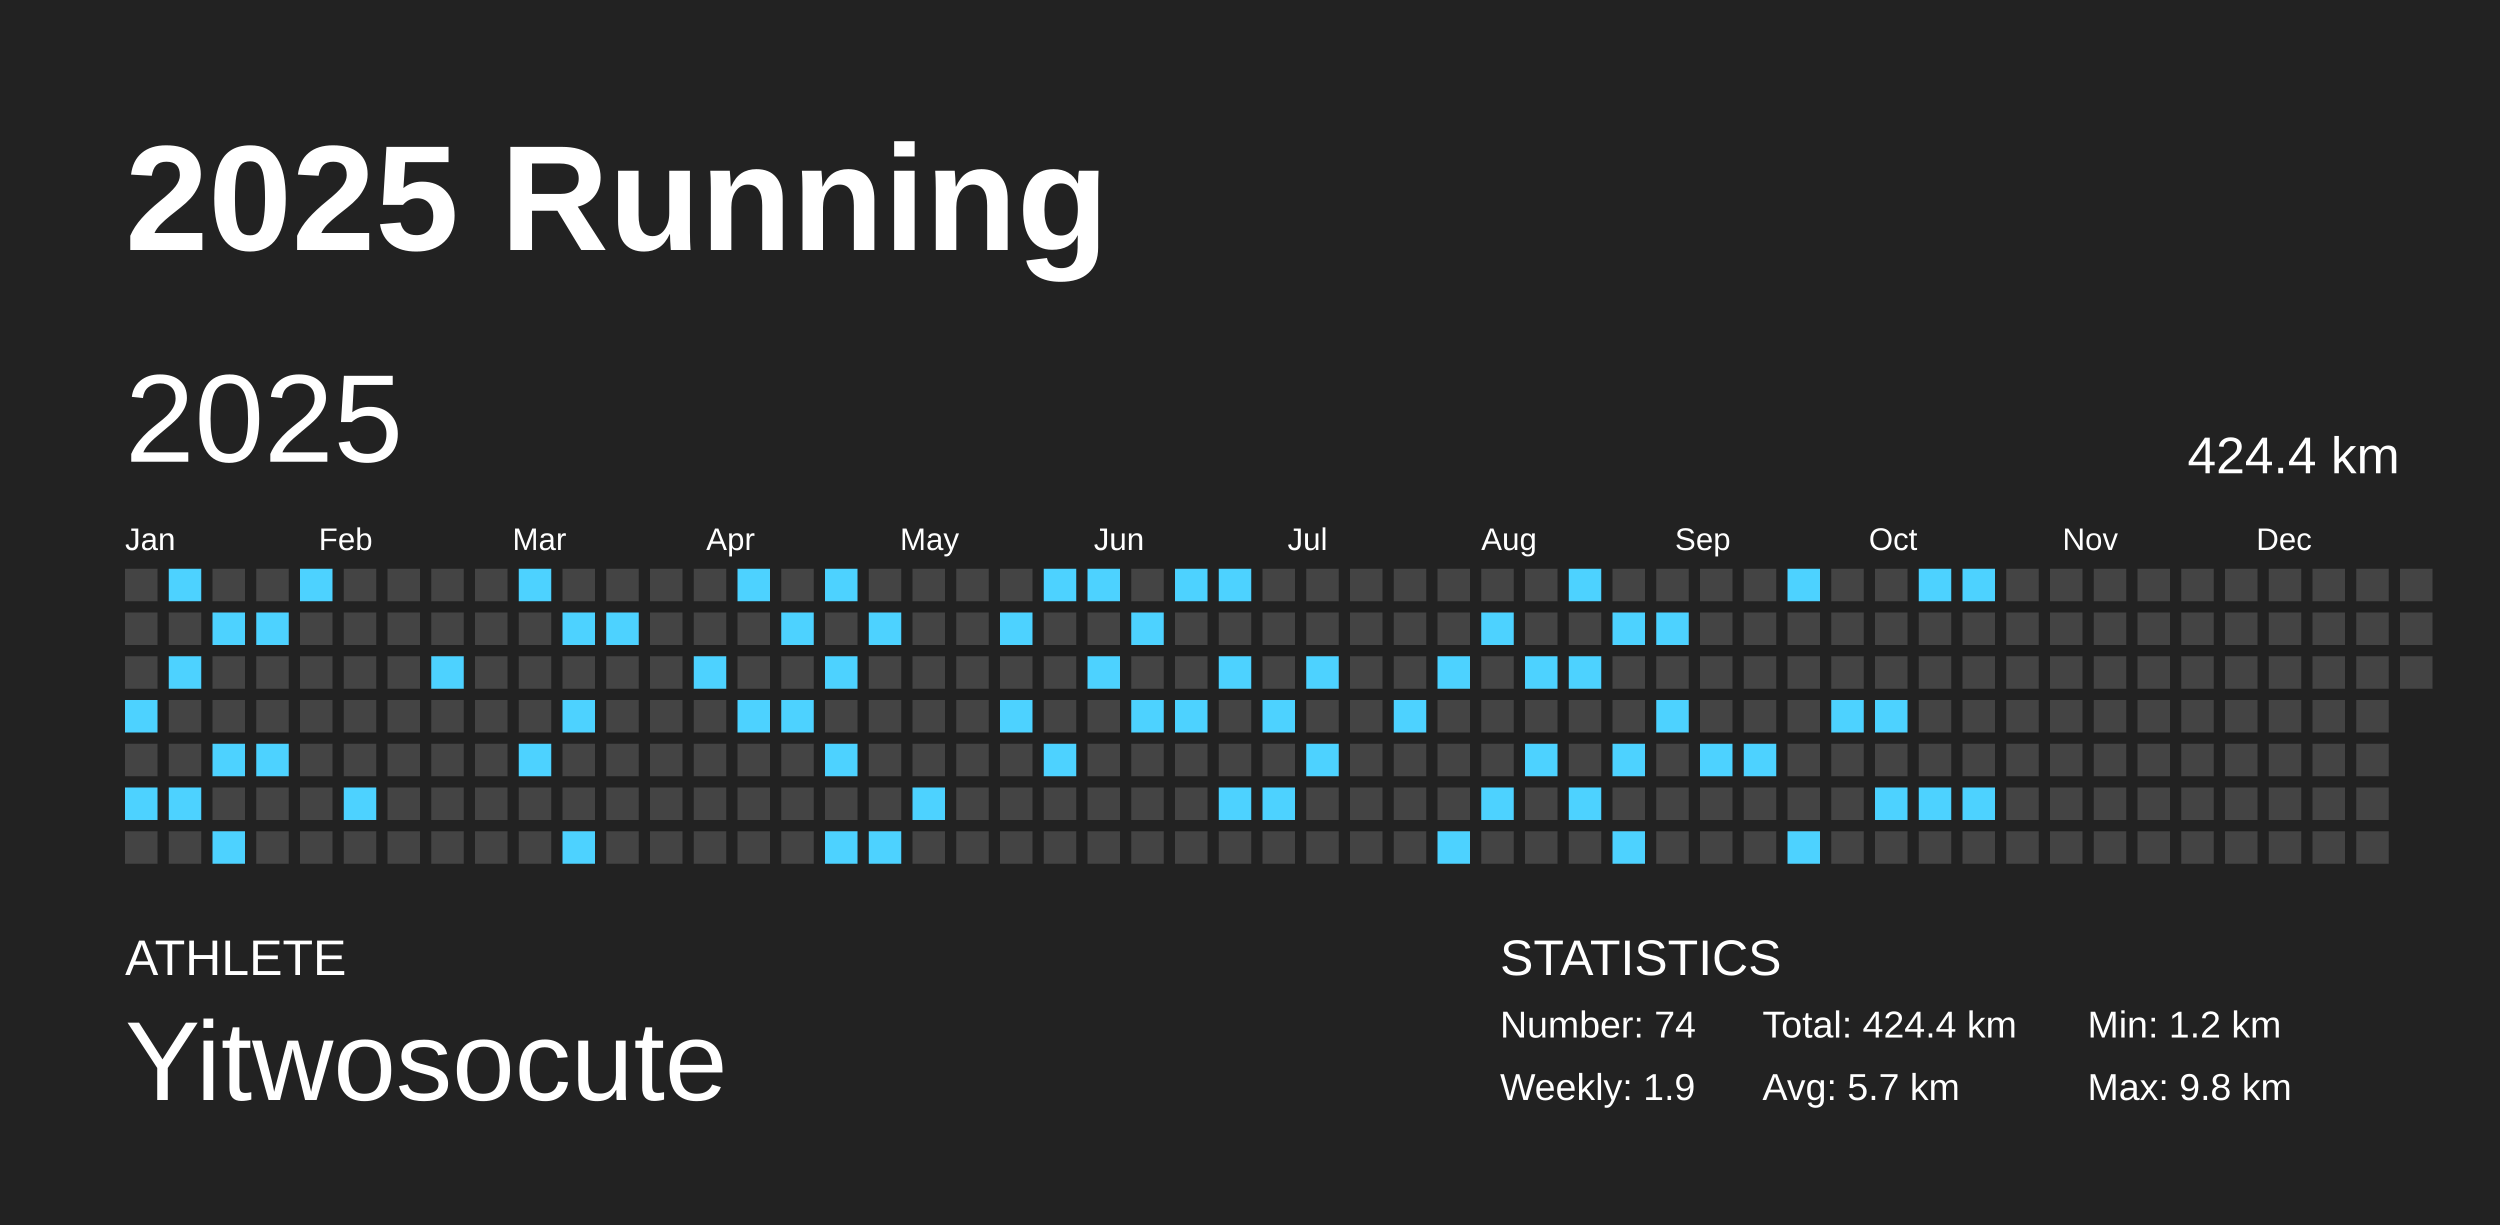
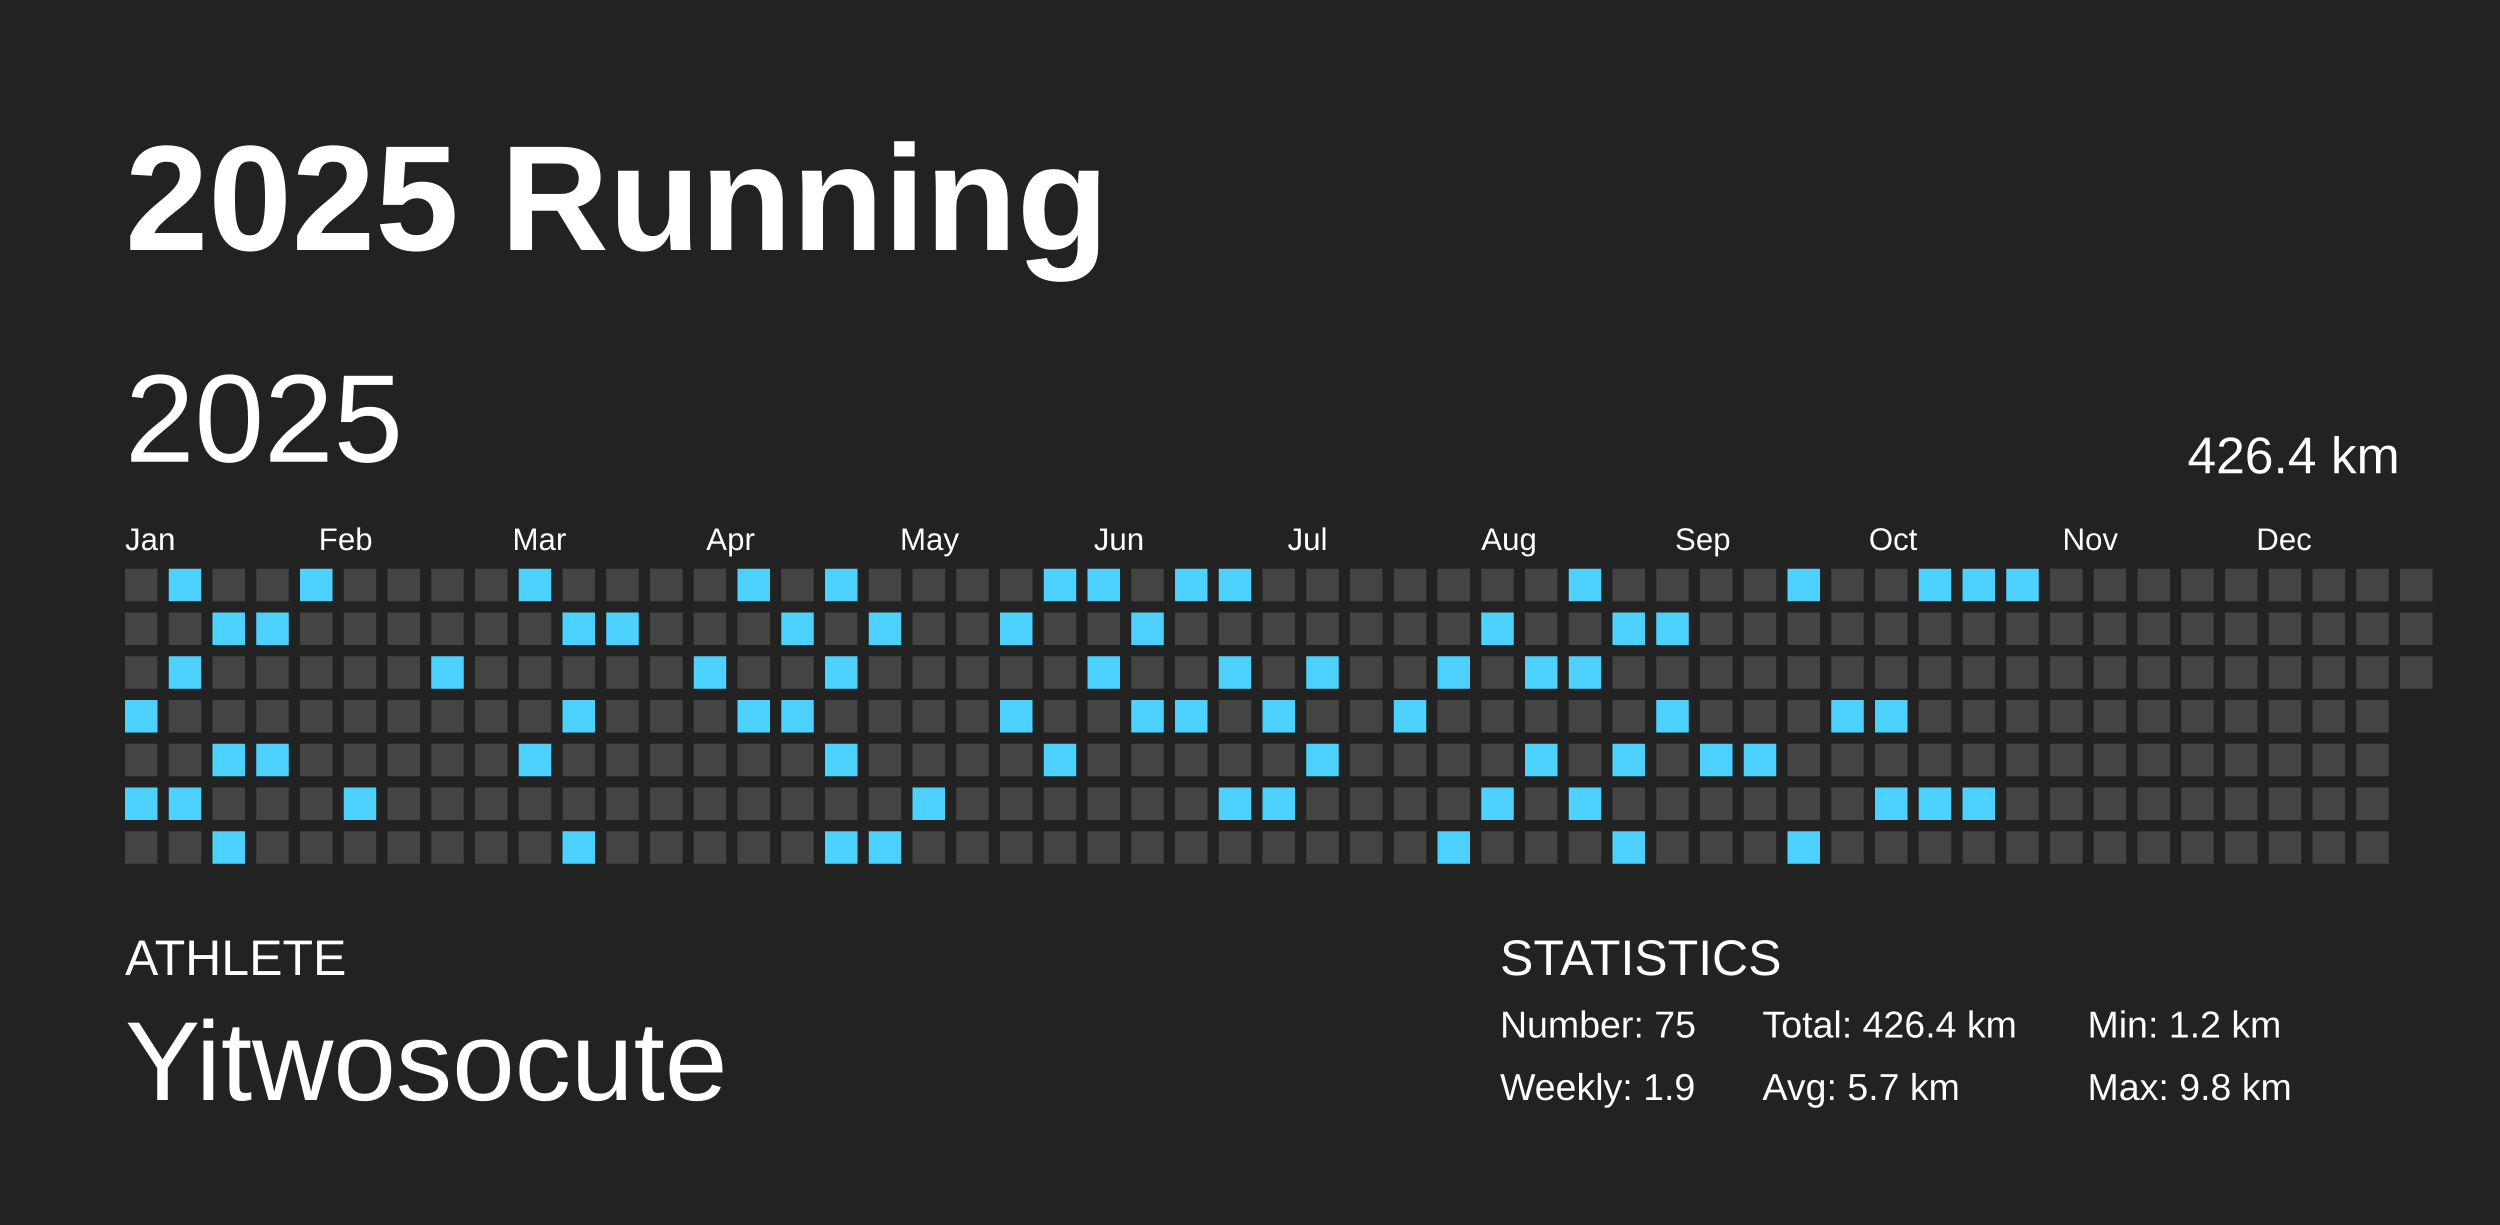
<svg xmlns="http://www.w3.org/2000/svg" baseProfile="full" height="98mm" version="1.1" viewBox="0,0,200,98" width="200mm">
  <defs />
  <rect fill="#222222" height="98" width="200" x="0" y="0" />
  <text fill="#FFFFFF" style="font-size:12px; font-family:Arial; font-weight:bold;" x="10" y="20">2025 Running</text>
  <text fill="#FFFFFF" style="font-size:4px; font-family:Arial" x="10" y="78">ATHLETE</text>
  <text fill="#FFFFFF" style="font-size:9px; font-family:Arial" x="10" y="88">Yitwosocute</text>
  <text fill="#FFFFFF" style="font-size:4px; font-family:Arial" x="120" y="78">STATISTICS</text>
-   <text fill="#FFFFFF" style="font-size:3px; font-family:Arial" x="120" y="83">Number: 74</text>
+   <text fill="#FFFFFF" style="font-size:3px; font-family:Arial" x="120" y="83">Number: 75</text>
  <text fill="#FFFFFF" style="font-size:3px; font-family:Arial" x="120" y="88">Weekly: 1.9</text>
-   <text fill="#FFFFFF" style="font-size:3px; font-family:Arial" x="141" y="83">Total: 424.4 km</text>
+   <text fill="#FFFFFF" style="font-size:3px; font-family:Arial" x="141" y="83">Total: 426.4 km</text>
  <text fill="#FFFFFF" style="font-size:3px; font-family:Arial" x="141" y="88">Avg: 5.7 km</text>
  <text fill="#FFFFFF" style="font-size:3px; font-family:Arial" x="167" y="83">Min: 1.2 km</text>
  <text fill="#FFFFFF" style="font-size:3px; font-family:Arial" x="167" y="88">Max: 9.8 km</text>
  <text dominant-baseline="hanging" fill="#FFFFFF" style="font-size:10.0px; font-family:Arial;" x="10" y="30">2025</text>
-   <text dominant-baseline="hanging" fill="#FFFFFF" style="font-size:4.125px; font-family:Arial;" x="175" y="35">424.4 km</text>
+   <text dominant-baseline="hanging" fill="#FFFFFF" style="font-size:4.125px; font-family:Arial;" x="175" y="35">426.4 km</text>
  <text fill="#FFFFFF" style="font-size:2.5px; font-family:Arial" x="10.0" y="44">Jan</text>
  <text fill="#FFFFFF" style="font-size:2.5px; font-family:Arial" x="25.5" y="44">Feb</text>
  <text fill="#FFFFFF" style="font-size:2.5px; font-family:Arial" x="41.0" y="44">Mar</text>
  <text fill="#FFFFFF" style="font-size:2.5px; font-family:Arial" x="56.5" y="44">Apr</text>
  <text fill="#FFFFFF" style="font-size:2.5px; font-family:Arial" x="72.0" y="44">May</text>
  <text fill="#FFFFFF" style="font-size:2.5px; font-family:Arial" x="87.5" y="44">Jun</text>
  <text fill="#FFFFFF" style="font-size:2.5px; font-family:Arial" x="103.0" y="44">Jul</text>
  <text fill="#FFFFFF" style="font-size:2.5px; font-family:Arial" x="118.5" y="44">Aug</text>
  <text fill="#FFFFFF" style="font-size:2.5px; font-family:Arial" x="134.0" y="44">Sep</text>
  <text fill="#FFFFFF" style="font-size:2.5px; font-family:Arial" x="149.5" y="44">Oct</text>
  <text fill="#FFFFFF" style="font-size:2.5px; font-family:Arial" x="165.0" y="44">Nov</text>
  <text fill="#FFFFFF" style="font-size:2.5px; font-family:Arial" x="180.5" y="44">Dec</text>
  <rect fill="#444444" height="2.6" width="2.6" x="10.0" y="45.5" />
  <rect fill="#444444" height="2.6" width="2.6" x="10.0" y="49.0" />
  <rect fill="#444444" height="2.6" width="2.6" x="10.0" y="52.5" />
  <rect fill="#4dd2ff" height="2.6" width="2.6" x="10.0" y="56.0" />
  <rect fill="#444444" height="2.6" width="2.6" x="10.0" y="59.5" />
  <rect fill="#4dd2ff" height="2.6" width="2.6" x="10.0" y="63.0" />
  <rect fill="#444444" height="2.6" width="2.6" x="10.0" y="66.5" />
  <rect fill="#4dd2ff" height="2.6" width="2.6" x="13.5" y="45.5" />
  <rect fill="#444444" height="2.6" width="2.6" x="13.5" y="49.0" />
  <rect fill="#4dd2ff" height="2.6" width="2.6" x="13.5" y="52.5" />
  <rect fill="#444444" height="2.6" width="2.6" x="13.5" y="56.0" />
  <rect fill="#444444" height="2.6" width="2.6" x="13.5" y="59.5" />
  <rect fill="#4dd2ff" height="2.6" width="2.6" x="13.5" y="63.0" />
  <rect fill="#444444" height="2.6" width="2.6" x="13.5" y="66.5" />
  <rect fill="#444444" height="2.6" width="2.6" x="17.0" y="45.5" />
  <rect fill="#4dd2ff" height="2.6" width="2.6" x="17.0" y="49.0" />
  <rect fill="#444444" height="2.6" width="2.6" x="17.0" y="52.5" />
  <rect fill="#444444" height="2.6" width="2.6" x="17.0" y="56.0" />
  <rect fill="#4dd2ff" height="2.6" width="2.6" x="17.0" y="59.5" />
  <rect fill="#444444" height="2.6" width="2.6" x="17.0" y="63.0" />
  <rect fill="#4dd2ff" height="2.6" width="2.6" x="17.0" y="66.5" />
  <rect fill="#444444" height="2.6" width="2.6" x="20.5" y="45.5" />
  <rect fill="#4dd2ff" height="2.6" width="2.6" x="20.5" y="49.0" />
  <rect fill="#444444" height="2.6" width="2.6" x="20.5" y="52.5" />
  <rect fill="#444444" height="2.6" width="2.6" x="20.5" y="56.0" />
  <rect fill="#4dd2ff" height="2.6" width="2.6" x="20.5" y="59.5" />
  <rect fill="#444444" height="2.6" width="2.6" x="20.5" y="63.0" />
  <rect fill="#444444" height="2.6" width="2.6" x="20.5" y="66.5" />
  <rect fill="#4dd2ff" height="2.6" width="2.6" x="24.0" y="45.5" />
  <rect fill="#444444" height="2.6" width="2.6" x="24.0" y="49.0" />
  <rect fill="#444444" height="2.6" width="2.6" x="24.0" y="52.5" />
  <rect fill="#444444" height="2.6" width="2.6" x="24.0" y="56.0" />
  <rect fill="#444444" height="2.6" width="2.6" x="24.0" y="59.5" />
  <rect fill="#444444" height="2.6" width="2.6" x="24.0" y="63.0" />
  <rect fill="#444444" height="2.6" width="2.6" x="24.0" y="66.5" />
  <rect fill="#444444" height="2.6" width="2.6" x="27.5" y="45.5" />
  <rect fill="#444444" height="2.6" width="2.6" x="27.5" y="49.0" />
  <rect fill="#444444" height="2.6" width="2.6" x="27.5" y="52.5" />
  <rect fill="#444444" height="2.6" width="2.6" x="27.5" y="56.0" />
  <rect fill="#444444" height="2.6" width="2.6" x="27.5" y="59.5" />
  <rect fill="#4dd2ff" height="2.6" width="2.6" x="27.5" y="63.0" />
  <rect fill="#444444" height="2.6" width="2.6" x="27.5" y="66.5" />
  <rect fill="#444444" height="2.6" width="2.6" x="31.0" y="45.5" />
  <rect fill="#444444" height="2.6" width="2.6" x="31.0" y="49.0" />
  <rect fill="#444444" height="2.6" width="2.6" x="31.0" y="52.5" />
  <rect fill="#444444" height="2.6" width="2.6" x="31.0" y="56.0" />
  <rect fill="#444444" height="2.6" width="2.6" x="31.0" y="59.5" />
  <rect fill="#444444" height="2.6" width="2.6" x="31.0" y="63.0" />
  <rect fill="#444444" height="2.6" width="2.6" x="31.0" y="66.5" />
  <rect fill="#444444" height="2.6" width="2.6" x="34.5" y="45.5" />
  <rect fill="#444444" height="2.6" width="2.6" x="34.5" y="49.0" />
  <rect fill="#4dd2ff" height="2.6" width="2.6" x="34.5" y="52.5" />
  <rect fill="#444444" height="2.6" width="2.6" x="34.5" y="56.0" />
  <rect fill="#444444" height="2.6" width="2.6" x="34.5" y="59.5" />
  <rect fill="#444444" height="2.6" width="2.6" x="34.5" y="63.0" />
  <rect fill="#444444" height="2.6" width="2.6" x="34.5" y="66.5" />
  <rect fill="#444444" height="2.6" width="2.6" x="38.0" y="45.5" />
  <rect fill="#444444" height="2.6" width="2.6" x="38.0" y="49.0" />
  <rect fill="#444444" height="2.6" width="2.6" x="38.0" y="52.5" />
  <rect fill="#444444" height="2.6" width="2.6" x="38.0" y="56.0" />
  <rect fill="#444444" height="2.6" width="2.6" x="38.0" y="59.5" />
  <rect fill="#444444" height="2.6" width="2.6" x="38.0" y="63.0" />
  <rect fill="#444444" height="2.6" width="2.6" x="38.0" y="66.5" />
  <rect fill="#4dd2ff" height="2.6" width="2.6" x="41.5" y="45.5" />
  <rect fill="#444444" height="2.6" width="2.6" x="41.5" y="49.0" />
  <rect fill="#444444" height="2.6" width="2.6" x="41.5" y="52.5" />
  <rect fill="#444444" height="2.6" width="2.6" x="41.5" y="56.0" />
  <rect fill="#4dd2ff" height="2.6" width="2.6" x="41.5" y="59.5" />
  <rect fill="#444444" height="2.6" width="2.6" x="41.5" y="63.0" />
  <rect fill="#444444" height="2.6" width="2.6" x="41.5" y="66.5" />
  <rect fill="#444444" height="2.6" width="2.6" x="45.0" y="45.5" />
  <rect fill="#4dd2ff" height="2.6" width="2.6" x="45.0" y="49.0" />
  <rect fill="#444444" height="2.6" width="2.6" x="45.0" y="52.5" />
  <rect fill="#4dd2ff" height="2.6" width="2.6" x="45.0" y="56.0" />
  <rect fill="#444444" height="2.6" width="2.6" x="45.0" y="59.5" />
  <rect fill="#444444" height="2.6" width="2.6" x="45.0" y="63.0" />
  <rect fill="#4dd2ff" height="2.6" width="2.6" x="45.0" y="66.5" />
  <rect fill="#444444" height="2.6" width="2.6" x="48.5" y="45.5" />
  <rect fill="#4dd2ff" height="2.6" width="2.6" x="48.5" y="49.0" />
  <rect fill="#444444" height="2.6" width="2.6" x="48.5" y="52.5" />
  <rect fill="#444444" height="2.6" width="2.6" x="48.5" y="56.0" />
  <rect fill="#444444" height="2.6" width="2.6" x="48.5" y="59.5" />
  <rect fill="#444444" height="2.6" width="2.6" x="48.5" y="63.0" />
  <rect fill="#444444" height="2.6" width="2.6" x="48.5" y="66.5" />
  <rect fill="#444444" height="2.6" width="2.6" x="52.0" y="45.5" />
  <rect fill="#444444" height="2.6" width="2.6" x="52.0" y="49.0" />
  <rect fill="#444444" height="2.6" width="2.6" x="52.0" y="52.5" />
  <rect fill="#444444" height="2.6" width="2.6" x="52.0" y="56.0" />
  <rect fill="#444444" height="2.6" width="2.6" x="52.0" y="59.5" />
  <rect fill="#444444" height="2.6" width="2.6" x="52.0" y="63.0" />
  <rect fill="#444444" height="2.6" width="2.6" x="52.0" y="66.5" />
  <rect fill="#444444" height="2.6" width="2.6" x="55.5" y="45.5" />
  <rect fill="#444444" height="2.6" width="2.6" x="55.5" y="49.0" />
  <rect fill="#4dd2ff" height="2.6" width="2.6" x="55.5" y="52.5" />
  <rect fill="#444444" height="2.6" width="2.6" x="55.5" y="56.0" />
  <rect fill="#444444" height="2.6" width="2.6" x="55.5" y="59.5" />
  <rect fill="#444444" height="2.6" width="2.6" x="55.5" y="63.0" />
  <rect fill="#444444" height="2.6" width="2.6" x="55.5" y="66.5" />
  <rect fill="#4dd2ff" height="2.6" width="2.6" x="59.0" y="45.5" />
  <rect fill="#444444" height="2.6" width="2.6" x="59.0" y="49.0" />
  <rect fill="#444444" height="2.6" width="2.6" x="59.0" y="52.5" />
  <rect fill="#4dd2ff" height="2.6" width="2.6" x="59.0" y="56.0" />
  <rect fill="#444444" height="2.6" width="2.6" x="59.0" y="59.5" />
  <rect fill="#444444" height="2.6" width="2.6" x="59.0" y="63.0" />
  <rect fill="#444444" height="2.6" width="2.6" x="59.0" y="66.5" />
  <rect fill="#444444" height="2.6" width="2.6" x="62.5" y="45.5" />
  <rect fill="#4dd2ff" height="2.6" width="2.6" x="62.5" y="49.0" />
  <rect fill="#444444" height="2.6" width="2.6" x="62.5" y="52.5" />
  <rect fill="#4dd2ff" height="2.6" width="2.6" x="62.5" y="56.0" />
  <rect fill="#444444" height="2.6" width="2.6" x="62.5" y="59.5" />
  <rect fill="#444444" height="2.6" width="2.6" x="62.5" y="63.0" />
  <rect fill="#444444" height="2.6" width="2.6" x="62.5" y="66.5" />
  <rect fill="#4dd2ff" height="2.6" width="2.6" x="66.0" y="45.5" />
  <rect fill="#444444" height="2.6" width="2.6" x="66.0" y="49.0" />
  <rect fill="#4dd2ff" height="2.6" width="2.6" x="66.0" y="52.5" />
  <rect fill="#444444" height="2.6" width="2.6" x="66.0" y="56.0" />
  <rect fill="#4dd2ff" height="2.6" width="2.6" x="66.0" y="59.5" />
  <rect fill="#444444" height="2.6" width="2.6" x="66.0" y="63.0" />
  <rect fill="#4dd2ff" height="2.6" width="2.6" x="66.0" y="66.5" />
  <rect fill="#444444" height="2.6" width="2.6" x="69.5" y="45.5" />
  <rect fill="#4dd2ff" height="2.6" width="2.6" x="69.5" y="49.0" />
  <rect fill="#444444" height="2.6" width="2.6" x="69.5" y="52.5" />
  <rect fill="#444444" height="2.6" width="2.6" x="69.5" y="56.0" />
  <rect fill="#444444" height="2.6" width="2.6" x="69.5" y="59.5" />
  <rect fill="#444444" height="2.6" width="2.6" x="69.5" y="63.0" />
  <rect fill="#4dd2ff" height="2.6" width="2.6" x="69.5" y="66.5" />
  <rect fill="#444444" height="2.6" width="2.6" x="73.0" y="45.5" />
  <rect fill="#444444" height="2.6" width="2.6" x="73.0" y="49.0" />
  <rect fill="#444444" height="2.6" width="2.6" x="73.0" y="52.5" />
  <rect fill="#444444" height="2.6" width="2.6" x="73.0" y="56.0" />
  <rect fill="#444444" height="2.6" width="2.6" x="73.0" y="59.5" />
  <rect fill="#4dd2ff" height="2.6" width="2.6" x="73.0" y="63.0" />
  <rect fill="#444444" height="2.6" width="2.6" x="73.0" y="66.5" />
  <rect fill="#444444" height="2.6" width="2.6" x="76.5" y="45.5" />
  <rect fill="#444444" height="2.6" width="2.6" x="76.5" y="49.0" />
  <rect fill="#444444" height="2.6" width="2.6" x="76.5" y="52.5" />
  <rect fill="#444444" height="2.6" width="2.6" x="76.5" y="56.0" />
  <rect fill="#444444" height="2.6" width="2.6" x="76.5" y="59.5" />
  <rect fill="#444444" height="2.6" width="2.6" x="76.5" y="63.0" />
  <rect fill="#444444" height="2.6" width="2.6" x="76.5" y="66.5" />
  <rect fill="#444444" height="2.6" width="2.6" x="80.0" y="45.5" />
  <rect fill="#4dd2ff" height="2.6" width="2.6" x="80.0" y="49.0" />
  <rect fill="#444444" height="2.6" width="2.6" x="80.0" y="52.5" />
  <rect fill="#4dd2ff" height="2.6" width="2.6" x="80.0" y="56.0" />
  <rect fill="#444444" height="2.6" width="2.6" x="80.0" y="59.5" />
  <rect fill="#444444" height="2.6" width="2.6" x="80.0" y="63.0" />
  <rect fill="#444444" height="2.6" width="2.6" x="80.0" y="66.5" />
  <rect fill="#4dd2ff" height="2.6" width="2.6" x="83.5" y="45.5" />
  <rect fill="#444444" height="2.6" width="2.6" x="83.5" y="49.0" />
  <rect fill="#444444" height="2.6" width="2.6" x="83.5" y="52.5" />
  <rect fill="#444444" height="2.6" width="2.6" x="83.5" y="56.0" />
  <rect fill="#4dd2ff" height="2.6" width="2.6" x="83.5" y="59.5" />
  <rect fill="#444444" height="2.6" width="2.6" x="83.5" y="63.0" />
  <rect fill="#444444" height="2.6" width="2.6" x="83.5" y="66.5" />
  <rect fill="#4dd2ff" height="2.6" width="2.6" x="87.0" y="45.5" />
  <rect fill="#444444" height="2.6" width="2.6" x="87.0" y="49.0" />
  <rect fill="#4dd2ff" height="2.6" width="2.6" x="87.0" y="52.5" />
  <rect fill="#444444" height="2.6" width="2.6" x="87.0" y="56.0" />
  <rect fill="#444444" height="2.6" width="2.6" x="87.0" y="59.5" />
  <rect fill="#444444" height="2.6" width="2.6" x="87.0" y="63.0" />
  <rect fill="#444444" height="2.6" width="2.6" x="87.0" y="66.5" />
  <rect fill="#444444" height="2.6" width="2.6" x="90.5" y="45.5" />
  <rect fill="#4dd2ff" height="2.6" width="2.6" x="90.5" y="49.0" />
  <rect fill="#444444" height="2.6" width="2.6" x="90.5" y="52.5" />
  <rect fill="#4dd2ff" height="2.6" width="2.6" x="90.5" y="56.0" />
  <rect fill="#444444" height="2.6" width="2.6" x="90.5" y="59.5" />
  <rect fill="#444444" height="2.6" width="2.6" x="90.5" y="63.0" />
  <rect fill="#444444" height="2.6" width="2.6" x="90.5" y="66.5" />
  <rect fill="#4dd2ff" height="2.6" width="2.6" x="94.0" y="45.5" />
  <rect fill="#444444" height="2.6" width="2.6" x="94.0" y="49.0" />
  <rect fill="#444444" height="2.6" width="2.6" x="94.0" y="52.5" />
  <rect fill="#4dd2ff" height="2.6" width="2.6" x="94.0" y="56.0" />
  <rect fill="#444444" height="2.6" width="2.6" x="94.0" y="59.5" />
  <rect fill="#444444" height="2.6" width="2.6" x="94.0" y="63.0" />
  <rect fill="#444444" height="2.6" width="2.6" x="94.0" y="66.5" />
  <rect fill="#4dd2ff" height="2.6" width="2.6" x="97.5" y="45.5" />
  <rect fill="#444444" height="2.6" width="2.6" x="97.5" y="49.0" />
  <rect fill="#4dd2ff" height="2.6" width="2.6" x="97.5" y="52.5" />
  <rect fill="#444444" height="2.6" width="2.6" x="97.5" y="56.0" />
  <rect fill="#444444" height="2.6" width="2.6" x="97.5" y="59.5" />
  <rect fill="#4dd2ff" height="2.6" width="2.6" x="97.5" y="63.0" />
  <rect fill="#444444" height="2.6" width="2.6" x="97.5" y="66.5" />
  <rect fill="#444444" height="2.6" width="2.6" x="101.0" y="45.5" />
  <rect fill="#444444" height="2.6" width="2.6" x="101.0" y="49.0" />
  <rect fill="#444444" height="2.6" width="2.6" x="101.0" y="52.5" />
  <rect fill="#4dd2ff" height="2.6" width="2.6" x="101.0" y="56.0" />
  <rect fill="#444444" height="2.6" width="2.6" x="101.0" y="59.5" />
  <rect fill="#4dd2ff" height="2.6" width="2.6" x="101.0" y="63.0" />
  <rect fill="#444444" height="2.6" width="2.6" x="101.0" y="66.5" />
  <rect fill="#444444" height="2.6" width="2.6" x="104.5" y="45.5" />
  <rect fill="#444444" height="2.6" width="2.6" x="104.5" y="49.0" />
  <rect fill="#4dd2ff" height="2.6" width="2.6" x="104.5" y="52.5" />
  <rect fill="#444444" height="2.6" width="2.6" x="104.5" y="56.0" />
  <rect fill="#4dd2ff" height="2.6" width="2.6" x="104.5" y="59.5" />
  <rect fill="#444444" height="2.6" width="2.6" x="104.5" y="63.0" />
  <rect fill="#444444" height="2.6" width="2.6" x="104.5" y="66.5" />
  <rect fill="#444444" height="2.6" width="2.6" x="108.0" y="45.5" />
  <rect fill="#444444" height="2.6" width="2.6" x="108.0" y="49.0" />
  <rect fill="#444444" height="2.6" width="2.6" x="108.0" y="52.5" />
  <rect fill="#444444" height="2.6" width="2.6" x="108.0" y="56.0" />
  <rect fill="#444444" height="2.6" width="2.6" x="108.0" y="59.5" />
  <rect fill="#444444" height="2.6" width="2.6" x="108.0" y="63.0" />
  <rect fill="#444444" height="2.6" width="2.6" x="108.0" y="66.5" />
  <rect fill="#444444" height="2.6" width="2.6" x="111.5" y="45.5" />
  <rect fill="#444444" height="2.6" width="2.6" x="111.5" y="49.0" />
  <rect fill="#444444" height="2.6" width="2.6" x="111.5" y="52.5" />
  <rect fill="#4dd2ff" height="2.6" width="2.6" x="111.5" y="56.0" />
  <rect fill="#444444" height="2.6" width="2.6" x="111.5" y="59.5" />
  <rect fill="#444444" height="2.6" width="2.6" x="111.5" y="63.0" />
  <rect fill="#444444" height="2.6" width="2.6" x="111.5" y="66.5" />
  <rect fill="#444444" height="2.6" width="2.6" x="115.0" y="45.5" />
  <rect fill="#444444" height="2.6" width="2.6" x="115.0" y="49.0" />
  <rect fill="#4dd2ff" height="2.6" width="2.6" x="115.0" y="52.5" />
  <rect fill="#444444" height="2.6" width="2.6" x="115.0" y="56.0" />
  <rect fill="#444444" height="2.6" width="2.6" x="115.0" y="59.5" />
  <rect fill="#444444" height="2.6" width="2.6" x="115.0" y="63.0" />
  <rect fill="#4dd2ff" height="2.6" width="2.6" x="115.0" y="66.5" />
  <rect fill="#444444" height="2.6" width="2.6" x="118.5" y="45.5" />
  <rect fill="#4dd2ff" height="2.6" width="2.6" x="118.5" y="49.0" />
  <rect fill="#444444" height="2.6" width="2.6" x="118.5" y="52.5" />
  <rect fill="#444444" height="2.6" width="2.6" x="118.5" y="56.0" />
  <rect fill="#444444" height="2.6" width="2.6" x="118.5" y="59.5" />
  <rect fill="#4dd2ff" height="2.6" width="2.6" x="118.5" y="63.0" />
  <rect fill="#444444" height="2.6" width="2.6" x="118.5" y="66.5" />
  <rect fill="#444444" height="2.6" width="2.6" x="122.0" y="45.5" />
  <rect fill="#444444" height="2.6" width="2.6" x="122.0" y="49.0" />
  <rect fill="#4dd2ff" height="2.6" width="2.6" x="122.0" y="52.5" />
  <rect fill="#444444" height="2.6" width="2.6" x="122.0" y="56.0" />
  <rect fill="#4dd2ff" height="2.6" width="2.6" x="122.0" y="59.5" />
  <rect fill="#444444" height="2.6" width="2.6" x="122.0" y="63.0" />
  <rect fill="#444444" height="2.6" width="2.6" x="122.0" y="66.5" />
  <rect fill="#4dd2ff" height="2.6" width="2.6" x="125.5" y="45.5" />
  <rect fill="#444444" height="2.6" width="2.6" x="125.5" y="49.0" />
  <rect fill="#4dd2ff" height="2.6" width="2.6" x="125.5" y="52.5" />
  <rect fill="#444444" height="2.6" width="2.6" x="125.5" y="56.0" />
  <rect fill="#444444" height="2.6" width="2.6" x="125.5" y="59.5" />
  <rect fill="#4dd2ff" height="2.6" width="2.6" x="125.5" y="63.0" />
  <rect fill="#444444" height="2.6" width="2.6" x="125.5" y="66.5" />
  <rect fill="#444444" height="2.6" width="2.6" x="129.0" y="45.5" />
  <rect fill="#4dd2ff" height="2.6" width="2.6" x="129.0" y="49.0" />
  <rect fill="#444444" height="2.6" width="2.6" x="129.0" y="52.5" />
  <rect fill="#444444" height="2.6" width="2.6" x="129.0" y="56.0" />
  <rect fill="#4dd2ff" height="2.6" width="2.6" x="129.0" y="59.5" />
  <rect fill="#444444" height="2.6" width="2.6" x="129.0" y="63.0" />
  <rect fill="#4dd2ff" height="2.6" width="2.6" x="129.0" y="66.5" />
  <rect fill="#444444" height="2.6" width="2.6" x="132.5" y="45.5" />
  <rect fill="#4dd2ff" height="2.6" width="2.6" x="132.5" y="49.0" />
  <rect fill="#444444" height="2.6" width="2.6" x="132.5" y="52.5" />
  <rect fill="#4dd2ff" height="2.6" width="2.6" x="132.5" y="56.0" />
  <rect fill="#444444" height="2.6" width="2.6" x="132.5" y="59.5" />
  <rect fill="#444444" height="2.6" width="2.6" x="132.5" y="63.0" />
  <rect fill="#444444" height="2.6" width="2.6" x="132.5" y="66.5" />
  <rect fill="#444444" height="2.6" width="2.6" x="136.0" y="45.5" />
  <rect fill="#444444" height="2.6" width="2.6" x="136.0" y="49.0" />
  <rect fill="#444444" height="2.6" width="2.6" x="136.0" y="52.5" />
  <rect fill="#444444" height="2.6" width="2.6" x="136.0" y="56.0" />
  <rect fill="#4dd2ff" height="2.6" width="2.6" x="136.0" y="59.5" />
  <rect fill="#444444" height="2.6" width="2.6" x="136.0" y="63.0" />
  <rect fill="#444444" height="2.6" width="2.6" x="136.0" y="66.5" />
  <rect fill="#444444" height="2.6" width="2.6" x="139.5" y="45.5" />
  <rect fill="#444444" height="2.6" width="2.6" x="139.5" y="49.0" />
  <rect fill="#444444" height="2.6" width="2.6" x="139.5" y="52.5" />
  <rect fill="#444444" height="2.6" width="2.6" x="139.5" y="56.0" />
  <rect fill="#4dd2ff" height="2.6" width="2.6" x="139.5" y="59.5" />
  <rect fill="#444444" height="2.6" width="2.6" x="139.5" y="63.0" />
  <rect fill="#444444" height="2.6" width="2.6" x="139.5" y="66.5" />
  <rect fill="#4dd2ff" height="2.6" width="2.6" x="143.0" y="45.5" />
  <rect fill="#444444" height="2.6" width="2.6" x="143.0" y="49.0" />
  <rect fill="#444444" height="2.6" width="2.6" x="143.0" y="52.5" />
  <rect fill="#444444" height="2.6" width="2.6" x="143.0" y="56.0" />
  <rect fill="#444444" height="2.6" width="2.6" x="143.0" y="59.5" />
  <rect fill="#444444" height="2.6" width="2.6" x="143.0" y="63.0" />
  <rect fill="#4dd2ff" height="2.6" width="2.6" x="143.0" y="66.5" />
  <rect fill="#444444" height="2.6" width="2.6" x="146.5" y="45.5" />
  <rect fill="#444444" height="2.6" width="2.6" x="146.5" y="49.0" />
  <rect fill="#444444" height="2.6" width="2.6" x="146.5" y="52.5" />
  <rect fill="#4dd2ff" height="2.6" width="2.6" x="146.5" y="56.0" />
  <rect fill="#444444" height="2.6" width="2.6" x="146.5" y="59.5" />
  <rect fill="#444444" height="2.6" width="2.6" x="146.5" y="63.0" />
  <rect fill="#444444" height="2.6" width="2.6" x="146.5" y="66.5" />
  <rect fill="#444444" height="2.6" width="2.6" x="150.0" y="45.5" />
  <rect fill="#444444" height="2.6" width="2.6" x="150.0" y="49.0" />
  <rect fill="#444444" height="2.6" width="2.6" x="150.0" y="52.5" />
  <rect fill="#4dd2ff" height="2.6" width="2.6" x="150.0" y="56.0" />
  <rect fill="#444444" height="2.6" width="2.6" x="150.0" y="59.5" />
  <rect fill="#4dd2ff" height="2.6" width="2.6" x="150.0" y="63.0" />
  <rect fill="#444444" height="2.6" width="2.6" x="150.0" y="66.5" />
  <rect fill="#4dd2ff" height="2.6" width="2.6" x="153.5" y="45.5" />
  <rect fill="#444444" height="2.6" width="2.6" x="153.5" y="49.0" />
  <rect fill="#444444" height="2.6" width="2.6" x="153.5" y="52.5" />
  <rect fill="#444444" height="2.6" width="2.6" x="153.5" y="56.0" />
  <rect fill="#444444" height="2.6" width="2.6" x="153.5" y="59.5" />
  <rect fill="#4dd2ff" height="2.6" width="2.6" x="153.5" y="63.0" />
  <rect fill="#444444" height="2.6" width="2.6" x="153.5" y="66.5" />
  <rect fill="#4dd2ff" height="2.6" width="2.6" x="157.0" y="45.5" />
  <rect fill="#444444" height="2.6" width="2.6" x="157.0" y="49.0" />
  <rect fill="#444444" height="2.6" width="2.6" x="157.0" y="52.5" />
  <rect fill="#444444" height="2.6" width="2.6" x="157.0" y="56.0" />
  <rect fill="#444444" height="2.6" width="2.6" x="157.0" y="59.5" />
  <rect fill="#4dd2ff" height="2.6" width="2.6" x="157.0" y="63.0" />
  <rect fill="#444444" height="2.6" width="2.6" x="157.0" y="66.5" />
-   <rect fill="#444444" height="2.6" width="2.6" x="160.5" y="45.5" />
+   <rect fill="#4dd2ff" height="2.6" width="2.6" x="160.5" y="45.5" />
  <rect fill="#444444" height="2.6" width="2.6" x="160.5" y="49.0" />
  <rect fill="#444444" height="2.6" width="2.6" x="160.5" y="52.5" />
  <rect fill="#444444" height="2.6" width="2.6" x="160.5" y="56.0" />
  <rect fill="#444444" height="2.6" width="2.6" x="160.5" y="59.5" />
  <rect fill="#444444" height="2.6" width="2.6" x="160.5" y="63.0" />
  <rect fill="#444444" height="2.6" width="2.6" x="160.5" y="66.5" />
  <rect fill="#444444" height="2.6" width="2.6" x="164.0" y="45.5" />
  <rect fill="#444444" height="2.6" width="2.6" x="164.0" y="49.0" />
  <rect fill="#444444" height="2.6" width="2.6" x="164.0" y="52.5" />
  <rect fill="#444444" height="2.6" width="2.6" x="164.0" y="56.0" />
  <rect fill="#444444" height="2.6" width="2.6" x="164.0" y="59.5" />
  <rect fill="#444444" height="2.6" width="2.6" x="164.0" y="63.0" />
  <rect fill="#444444" height="2.6" width="2.6" x="164.0" y="66.5" />
  <rect fill="#444444" height="2.6" width="2.6" x="167.5" y="45.5" />
  <rect fill="#444444" height="2.6" width="2.6" x="167.5" y="49.0" />
  <rect fill="#444444" height="2.6" width="2.6" x="167.5" y="52.5" />
  <rect fill="#444444" height="2.6" width="2.6" x="167.5" y="56.0" />
  <rect fill="#444444" height="2.6" width="2.6" x="167.5" y="59.5" />
  <rect fill="#444444" height="2.6" width="2.6" x="167.5" y="63.0" />
  <rect fill="#444444" height="2.6" width="2.6" x="167.5" y="66.5" />
  <rect fill="#444444" height="2.6" width="2.6" x="171.0" y="45.5" />
  <rect fill="#444444" height="2.6" width="2.6" x="171.0" y="49.0" />
  <rect fill="#444444" height="2.6" width="2.6" x="171.0" y="52.5" />
  <rect fill="#444444" height="2.6" width="2.6" x="171.0" y="56.0" />
  <rect fill="#444444" height="2.6" width="2.6" x="171.0" y="59.5" />
  <rect fill="#444444" height="2.6" width="2.6" x="171.0" y="63.0" />
  <rect fill="#444444" height="2.6" width="2.6" x="171.0" y="66.5" />
  <rect fill="#444444" height="2.6" width="2.6" x="174.5" y="45.5" />
  <rect fill="#444444" height="2.6" width="2.6" x="174.5" y="49.0" />
  <rect fill="#444444" height="2.6" width="2.6" x="174.5" y="52.5" />
  <rect fill="#444444" height="2.6" width="2.6" x="174.5" y="56.0" />
  <rect fill="#444444" height="2.6" width="2.6" x="174.5" y="59.5" />
  <rect fill="#444444" height="2.6" width="2.6" x="174.5" y="63.0" />
  <rect fill="#444444" height="2.6" width="2.6" x="174.5" y="66.5" />
  <rect fill="#444444" height="2.6" width="2.6" x="178.0" y="45.5" />
  <rect fill="#444444" height="2.6" width="2.6" x="178.0" y="49.0" />
  <rect fill="#444444" height="2.6" width="2.6" x="178.0" y="52.5" />
  <rect fill="#444444" height="2.6" width="2.6" x="178.0" y="56.0" />
  <rect fill="#444444" height="2.6" width="2.6" x="178.0" y="59.5" />
  <rect fill="#444444" height="2.6" width="2.6" x="178.0" y="63.0" />
  <rect fill="#444444" height="2.6" width="2.6" x="178.0" y="66.5" />
  <rect fill="#444444" height="2.6" width="2.6" x="181.5" y="45.5" />
  <rect fill="#444444" height="2.6" width="2.6" x="181.5" y="49.0" />
  <rect fill="#444444" height="2.6" width="2.6" x="181.5" y="52.5" />
  <rect fill="#444444" height="2.6" width="2.6" x="181.5" y="56.0" />
  <rect fill="#444444" height="2.6" width="2.6" x="181.5" y="59.5" />
  <rect fill="#444444" height="2.6" width="2.6" x="181.5" y="63.0" />
  <rect fill="#444444" height="2.6" width="2.6" x="181.5" y="66.5" />
  <rect fill="#444444" height="2.6" width="2.6" x="185.0" y="45.5" />
  <rect fill="#444444" height="2.6" width="2.6" x="185.0" y="49.0" />
  <rect fill="#444444" height="2.6" width="2.6" x="185.0" y="52.5" />
  <rect fill="#444444" height="2.6" width="2.6" x="185.0" y="56.0" />
  <rect fill="#444444" height="2.6" width="2.6" x="185.0" y="59.5" />
  <rect fill="#444444" height="2.6" width="2.6" x="185.0" y="63.0" />
  <rect fill="#444444" height="2.6" width="2.6" x="185.0" y="66.5" />
  <rect fill="#444444" height="2.6" width="2.6" x="188.5" y="45.5" />
  <rect fill="#444444" height="2.6" width="2.6" x="188.5" y="49.0" />
  <rect fill="#444444" height="2.6" width="2.6" x="188.5" y="52.5" />
  <rect fill="#444444" height="2.6" width="2.6" x="188.5" y="56.0" />
  <rect fill="#444444" height="2.6" width="2.6" x="188.5" y="59.5" />
  <rect fill="#444444" height="2.6" width="2.6" x="188.5" y="63.0" />
  <rect fill="#444444" height="2.6" width="2.6" x="188.5" y="66.5" />
  <rect fill="#444444" height="2.6" width="2.6" x="192.0" y="45.5" />
  <rect fill="#444444" height="2.6" width="2.6" x="192.0" y="49.0" />
  <rect fill="#444444" height="2.6" width="2.6" x="192.0" y="52.5" />
</svg>
